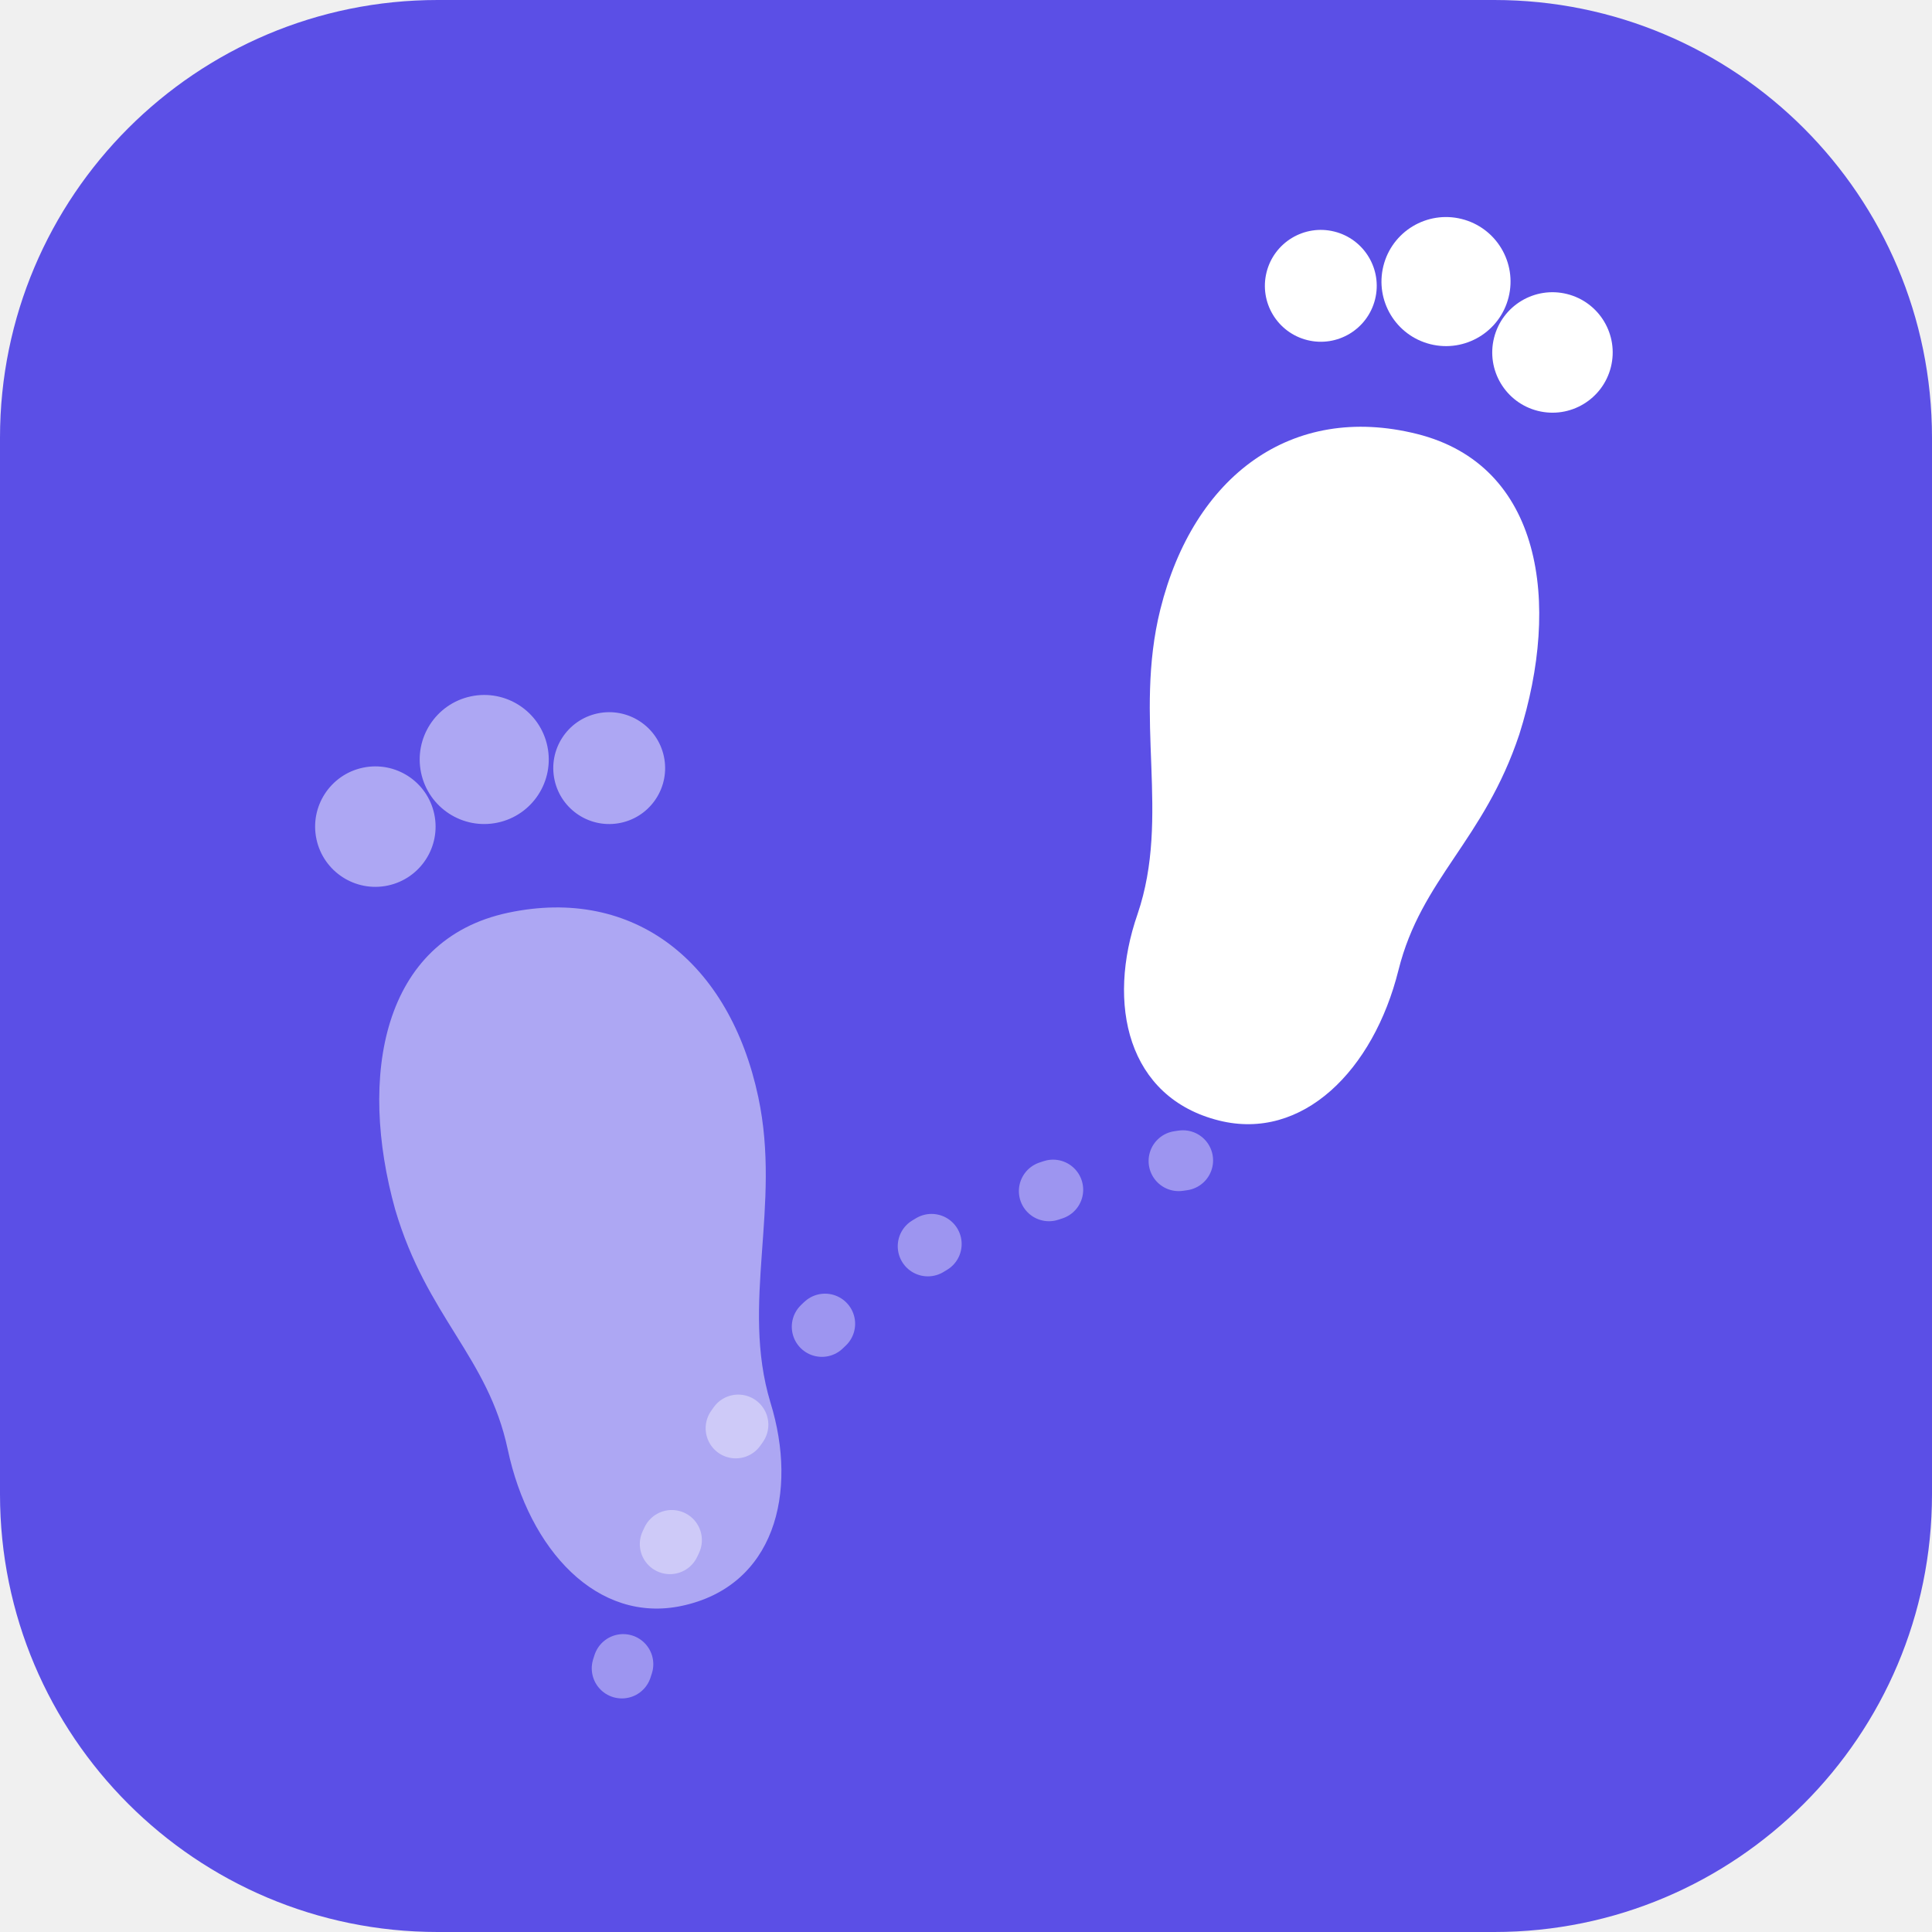
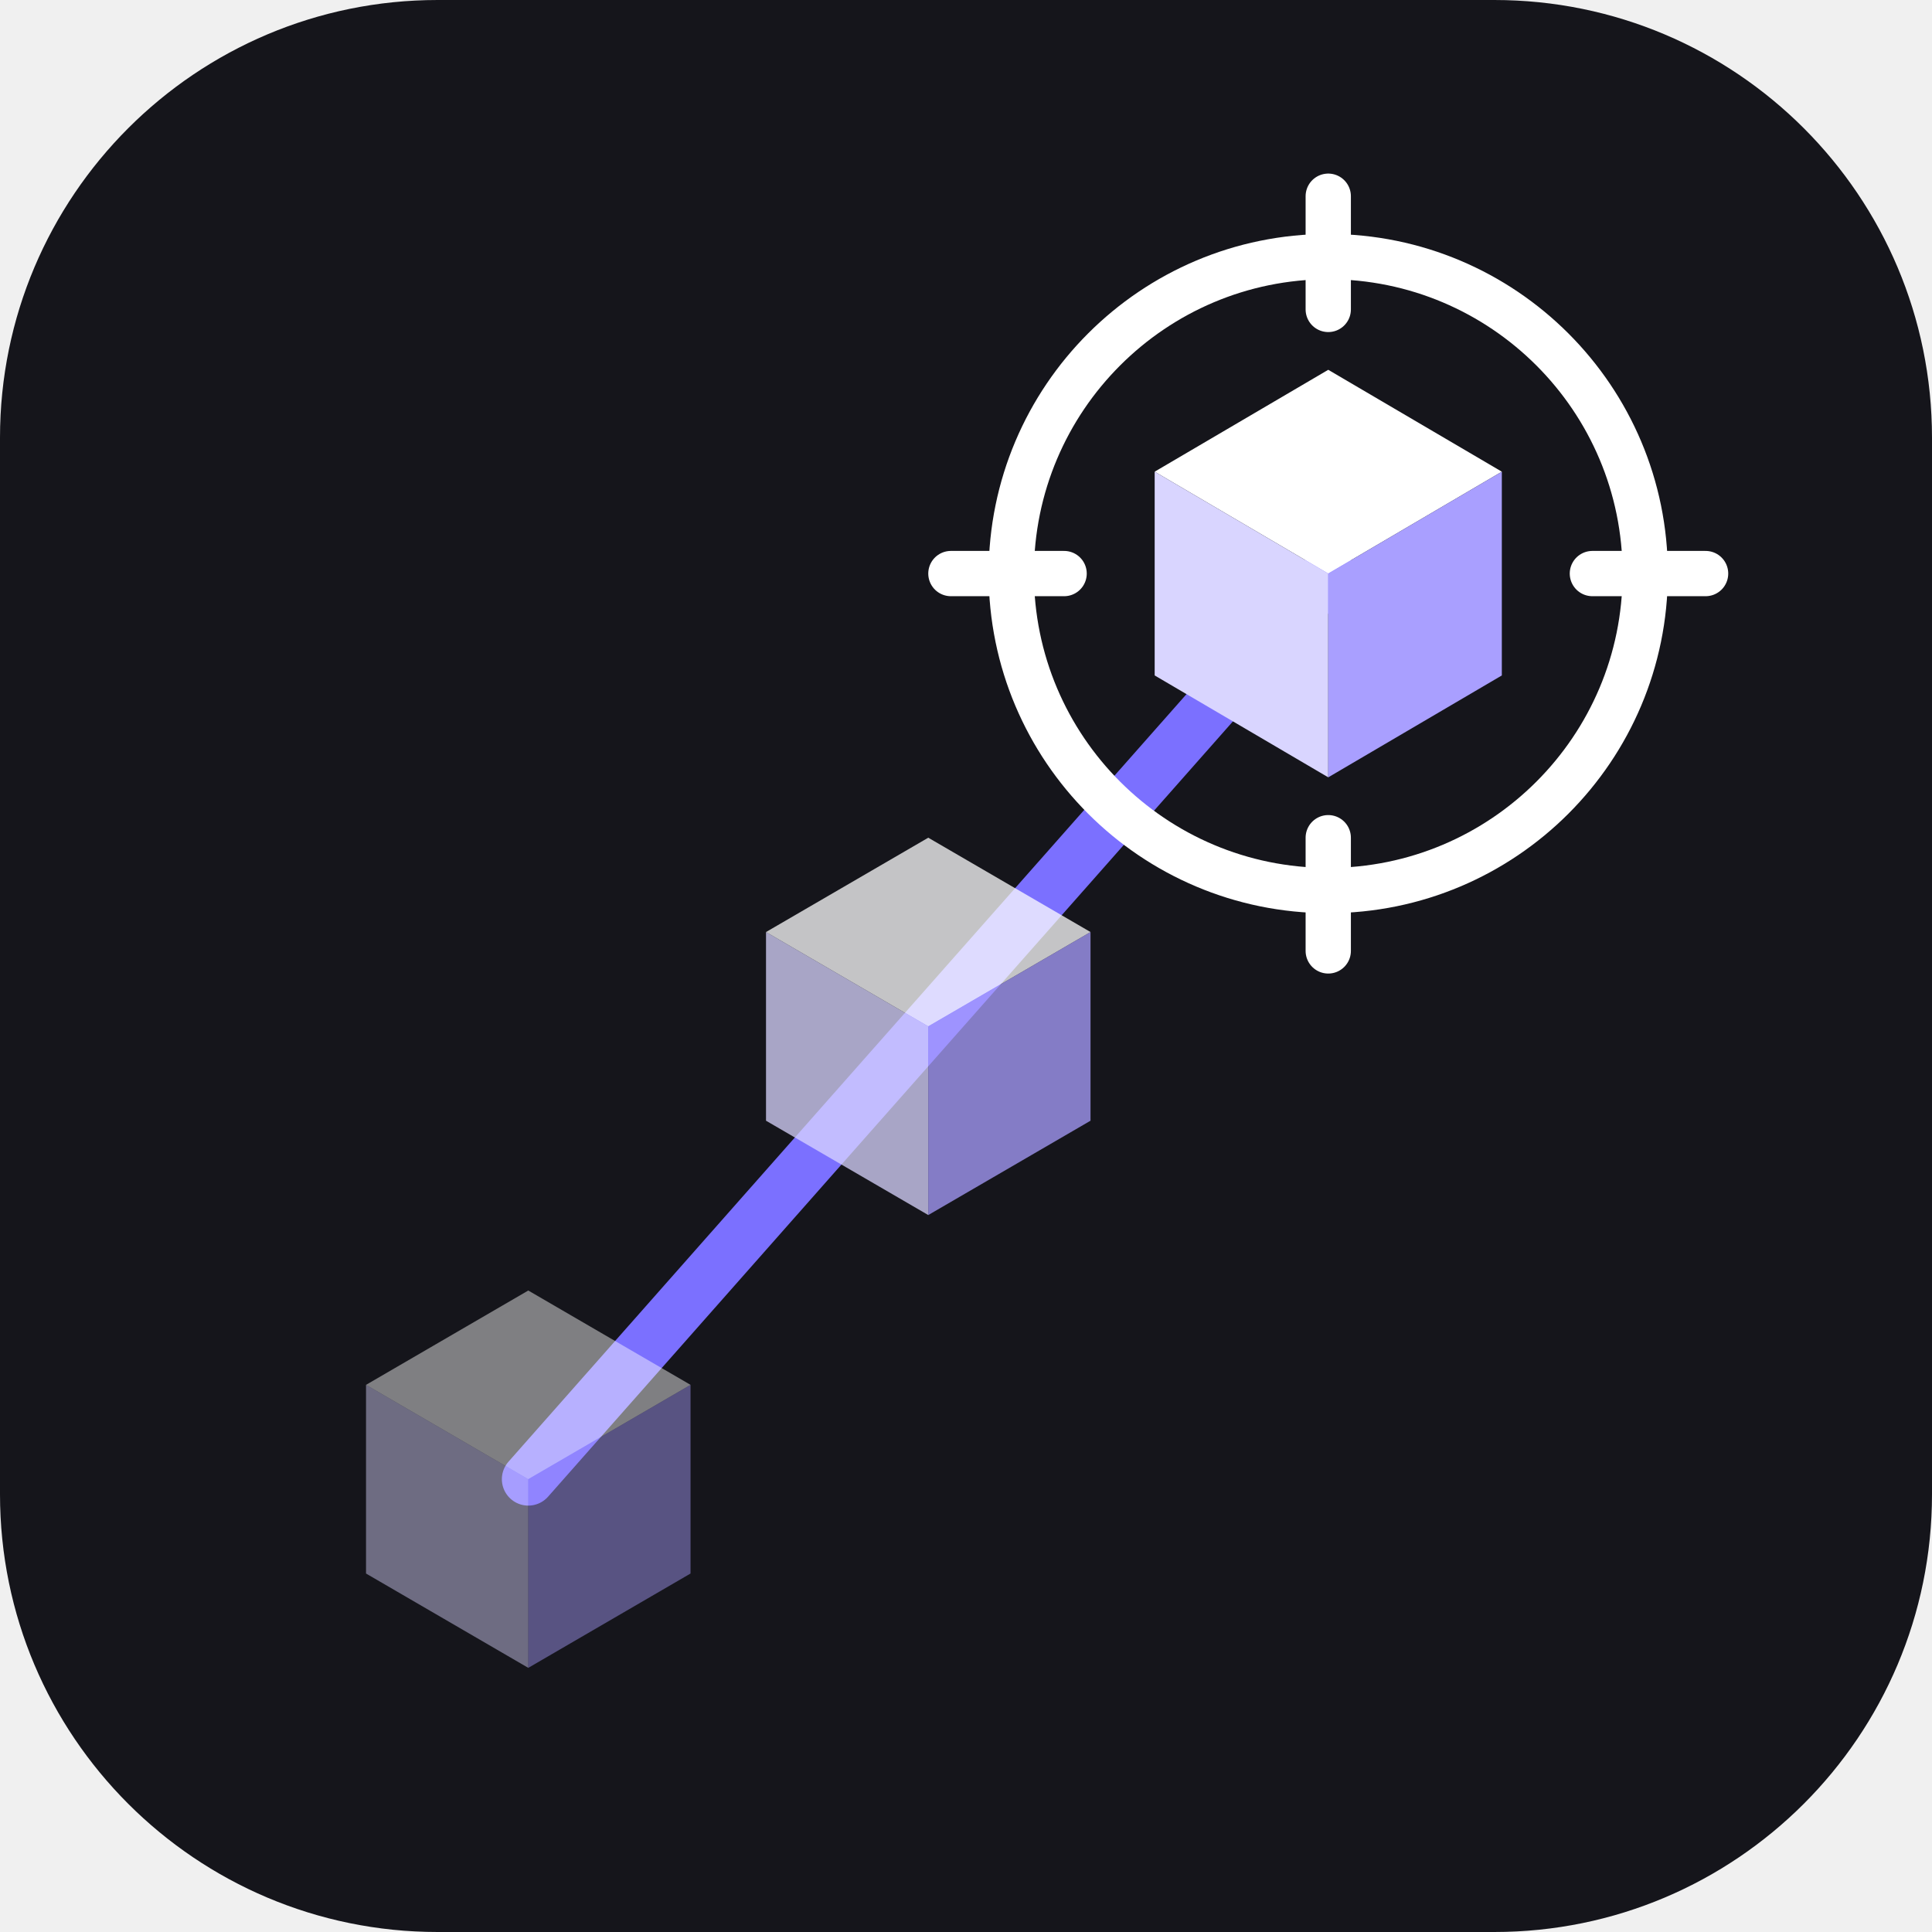
<svg xmlns="http://www.w3.org/2000/svg" viewBox="0 0 512 512">
-   <rect width="512" height="512" rx="116" fill="#5B4FE6" />
-   <g transform="translate(256 262) scale(1.14) translate(-256 -262)">
-     <path d="M176 420 Q 214 300 336 300" stroke="#fff" stroke-opacity=".4" stroke-width="14" stroke-linecap="round" stroke-dasharray="1 30" fill="none" />
-     <g fill="#fff">
-       <g transform="translate(168 312) rotate(-12) scale(-1 1)" fill-opacity=".5">
-         <path d="M4 -70 C 34 -70 46 -40 44 -8 C 42 18 30 30 30 52 C 30 76 18 96 -2 96 C -24 96 -34 76 -32 54 C -30 30 -44 10 -44 -16 C -44 -48 -26 -70 4 -70 Z" />
-         <circle cx="30" cy="-96" r="14" />
-         <circle cx="2" cy="-106" r="15" />
-         <circle cx="-26" cy="-98" r="13" />
-       </g>
-       <g transform="translate(340 200) rotate(14)">
-         <path d="M4 -70 C 34 -70 46 -40 44 -8 C 42 18 30 30 30 52 C 30 76 18 96 -2 96 C -24 96 -34 76 -32 54 C -30 30 -44 10 -44 -16 C -44 -48 -26 -70 4 -70 Z" />
-         <circle cx="30" cy="-96" r="14" />
-         <circle cx="2" cy="-106" r="15" />
-         <circle cx="-26" cy="-98" r="13" />
-       </g>
-     </g>
+   <rect width="512" height="512" rx="116" fill="#15151b" />
+   <path d="M140 392 L246 272 L352 152" stroke="#7B70FF" stroke-width="14" stroke-linecap="round" />
+   <g transform="translate(140 392)" fill-opacity=".45">
+     <path d="M0 -50 L43 -25 L0 0 L-43 -25 Z" fill="#fff" />
+     <path d="M-43 -25 L0 0 L0 50 L-43 25 Z" fill="#D9D5FF" />
+     <path d="M43 -25 L0 0 L0 50 L43 25 Z" fill="#A99FFF" />
+   </g>
+   <g transform="translate(246 272)" fill-opacity=".75">
+     <path d="M0 -50 L43 -25 L0 0 L-43 -25 Z" fill="#fff" />
+     <path d="M-43 -25 L0 0 L0 50 L-43 25 Z" fill="#D9D5FF" />
+     <path d="M43 -25 L0 0 L0 50 L43 25 Z" fill="#A99FFF" />
+   </g>
+   <g transform="translate(352 152)" fill-opacity="1">
+     <path d="M0 -54 L46 -27 L0 0 L-46 -27 Z" fill="#fff" />
+     <path d="M-46 -27 L0 0 L0 54 L-46 27 Z" fill="#D9D5FF" />
+     <path d="M46 -27 L0 0 L0 54 L46 27 Z" fill="#A99FFF" />
+   </g>
+   <g stroke="#fff" stroke-width="12" stroke-linecap="round" fill="none">
+     <circle cx="352" cy="152" r="84" />
+     <path d="M352 52 v30 M352 222 v30 M252 152 h30 M422 152 h30" />
  </g>
</svg>
